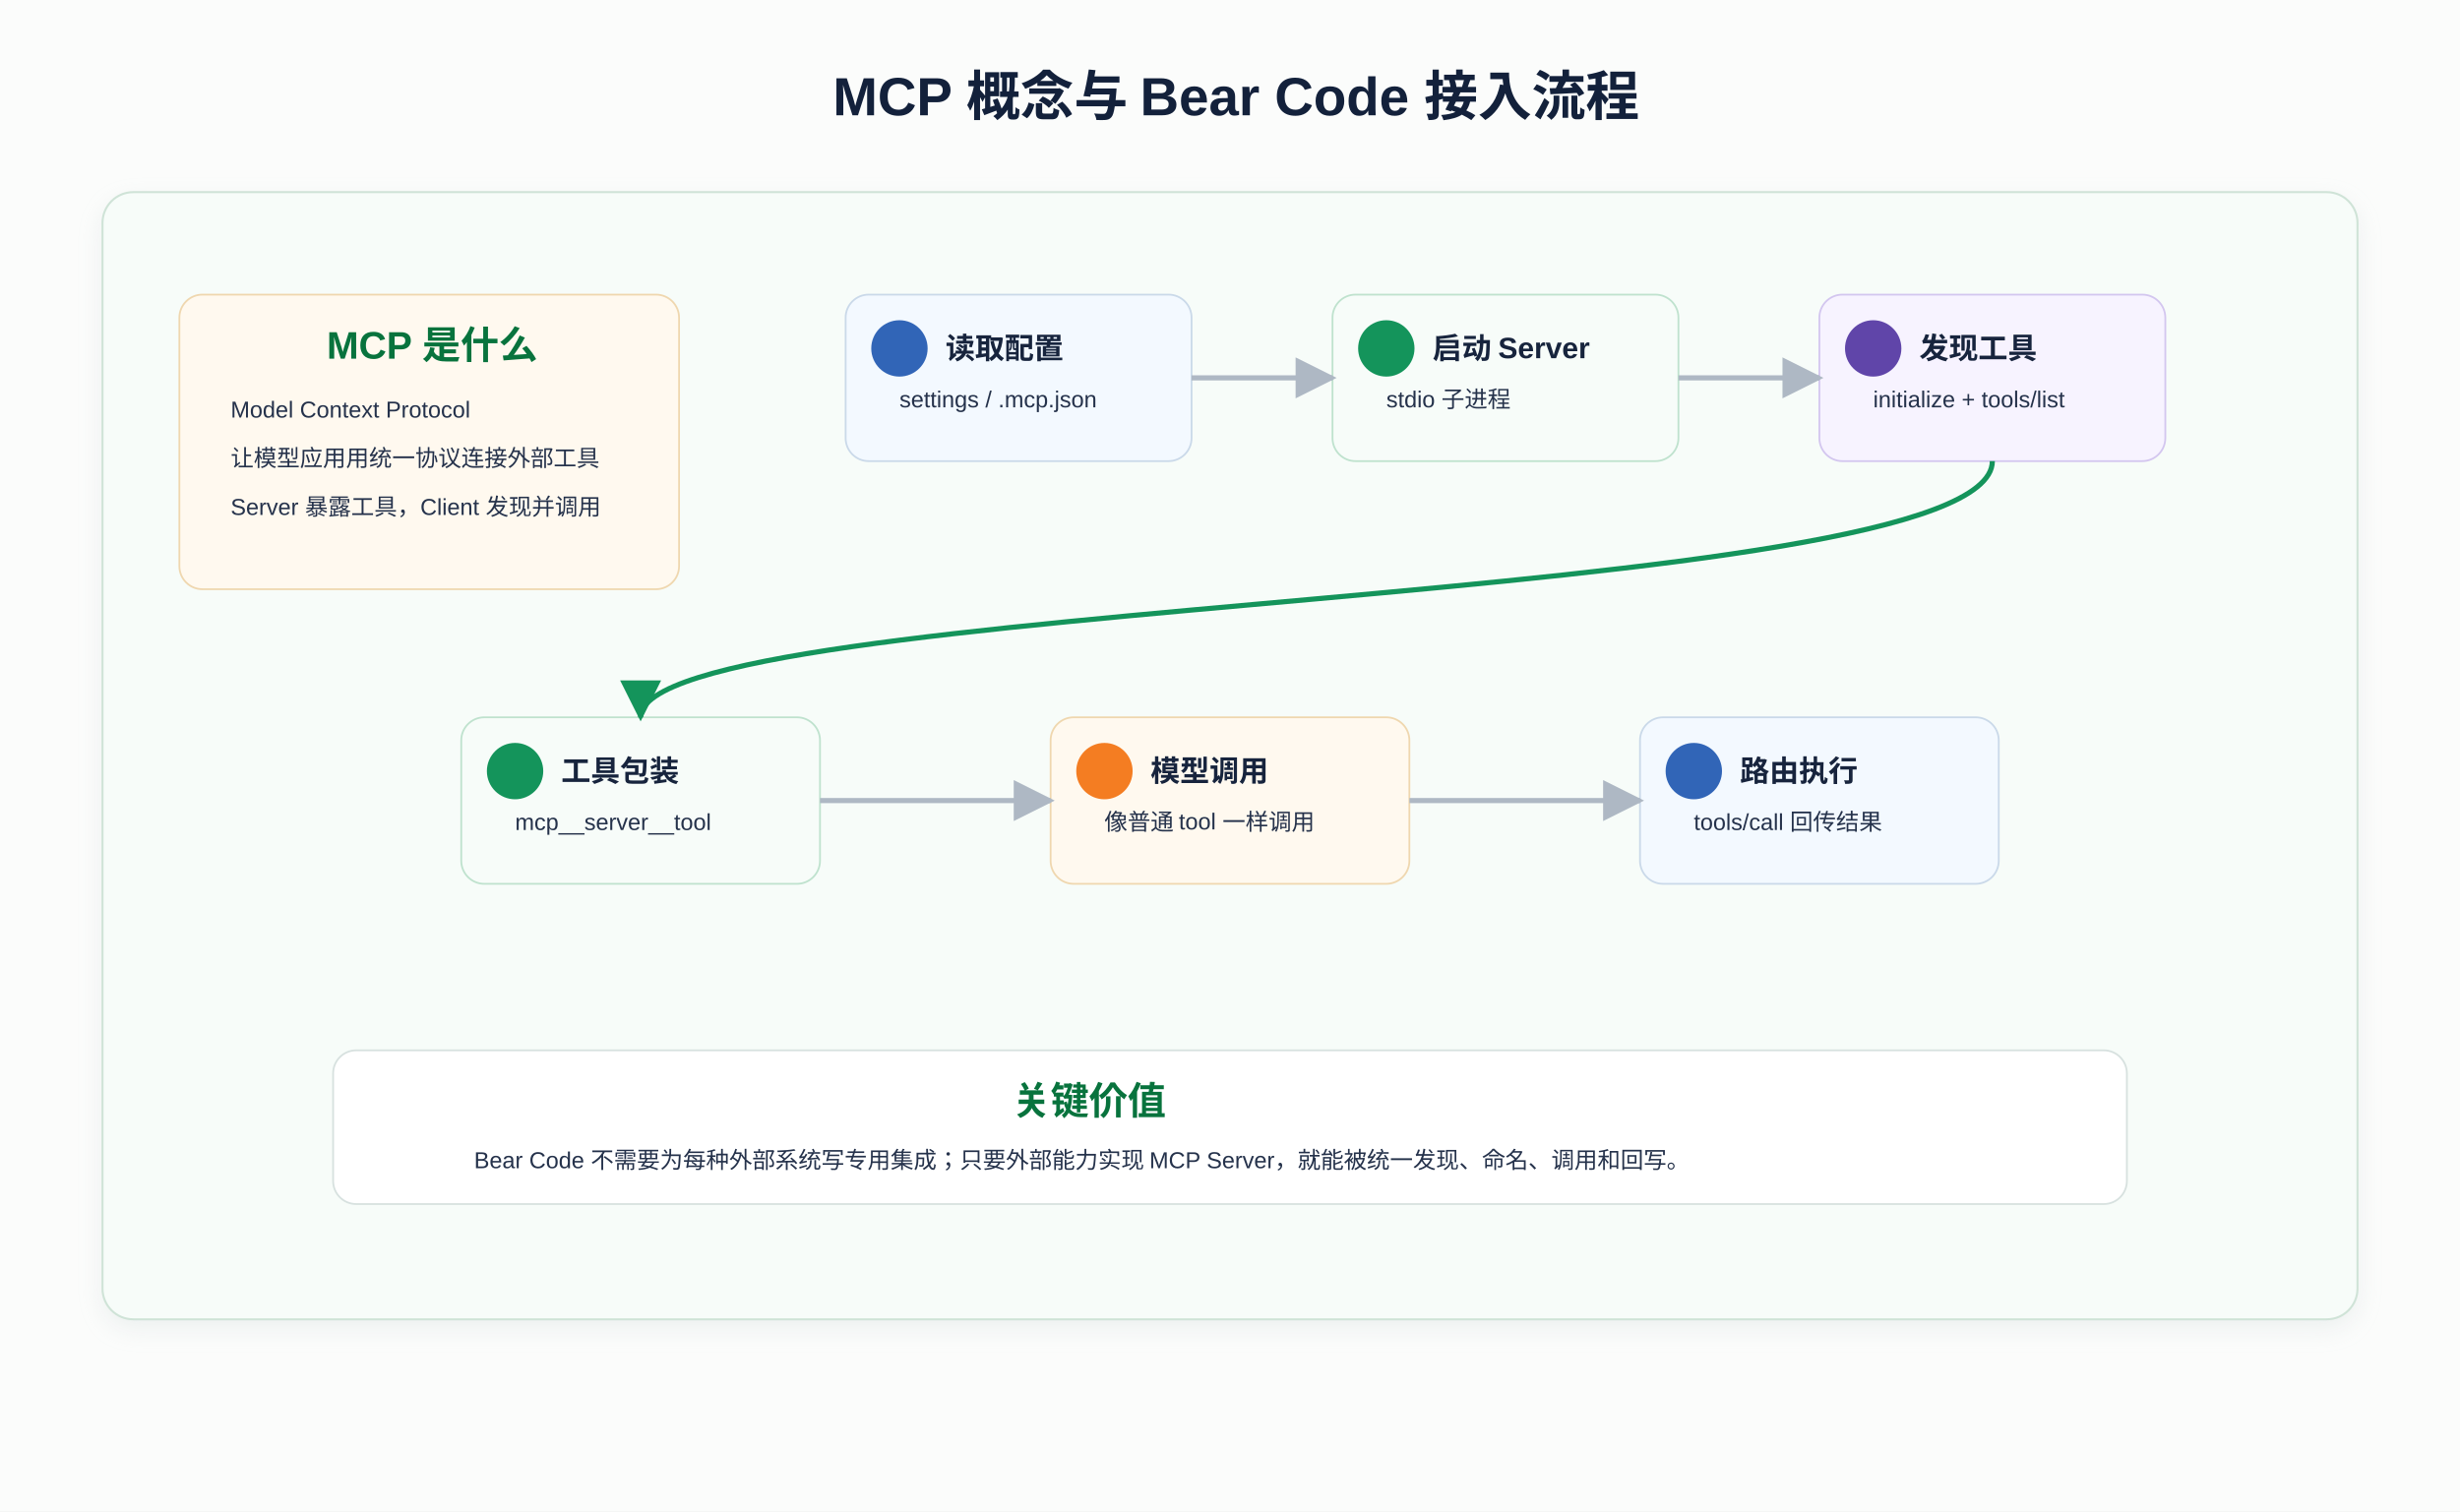
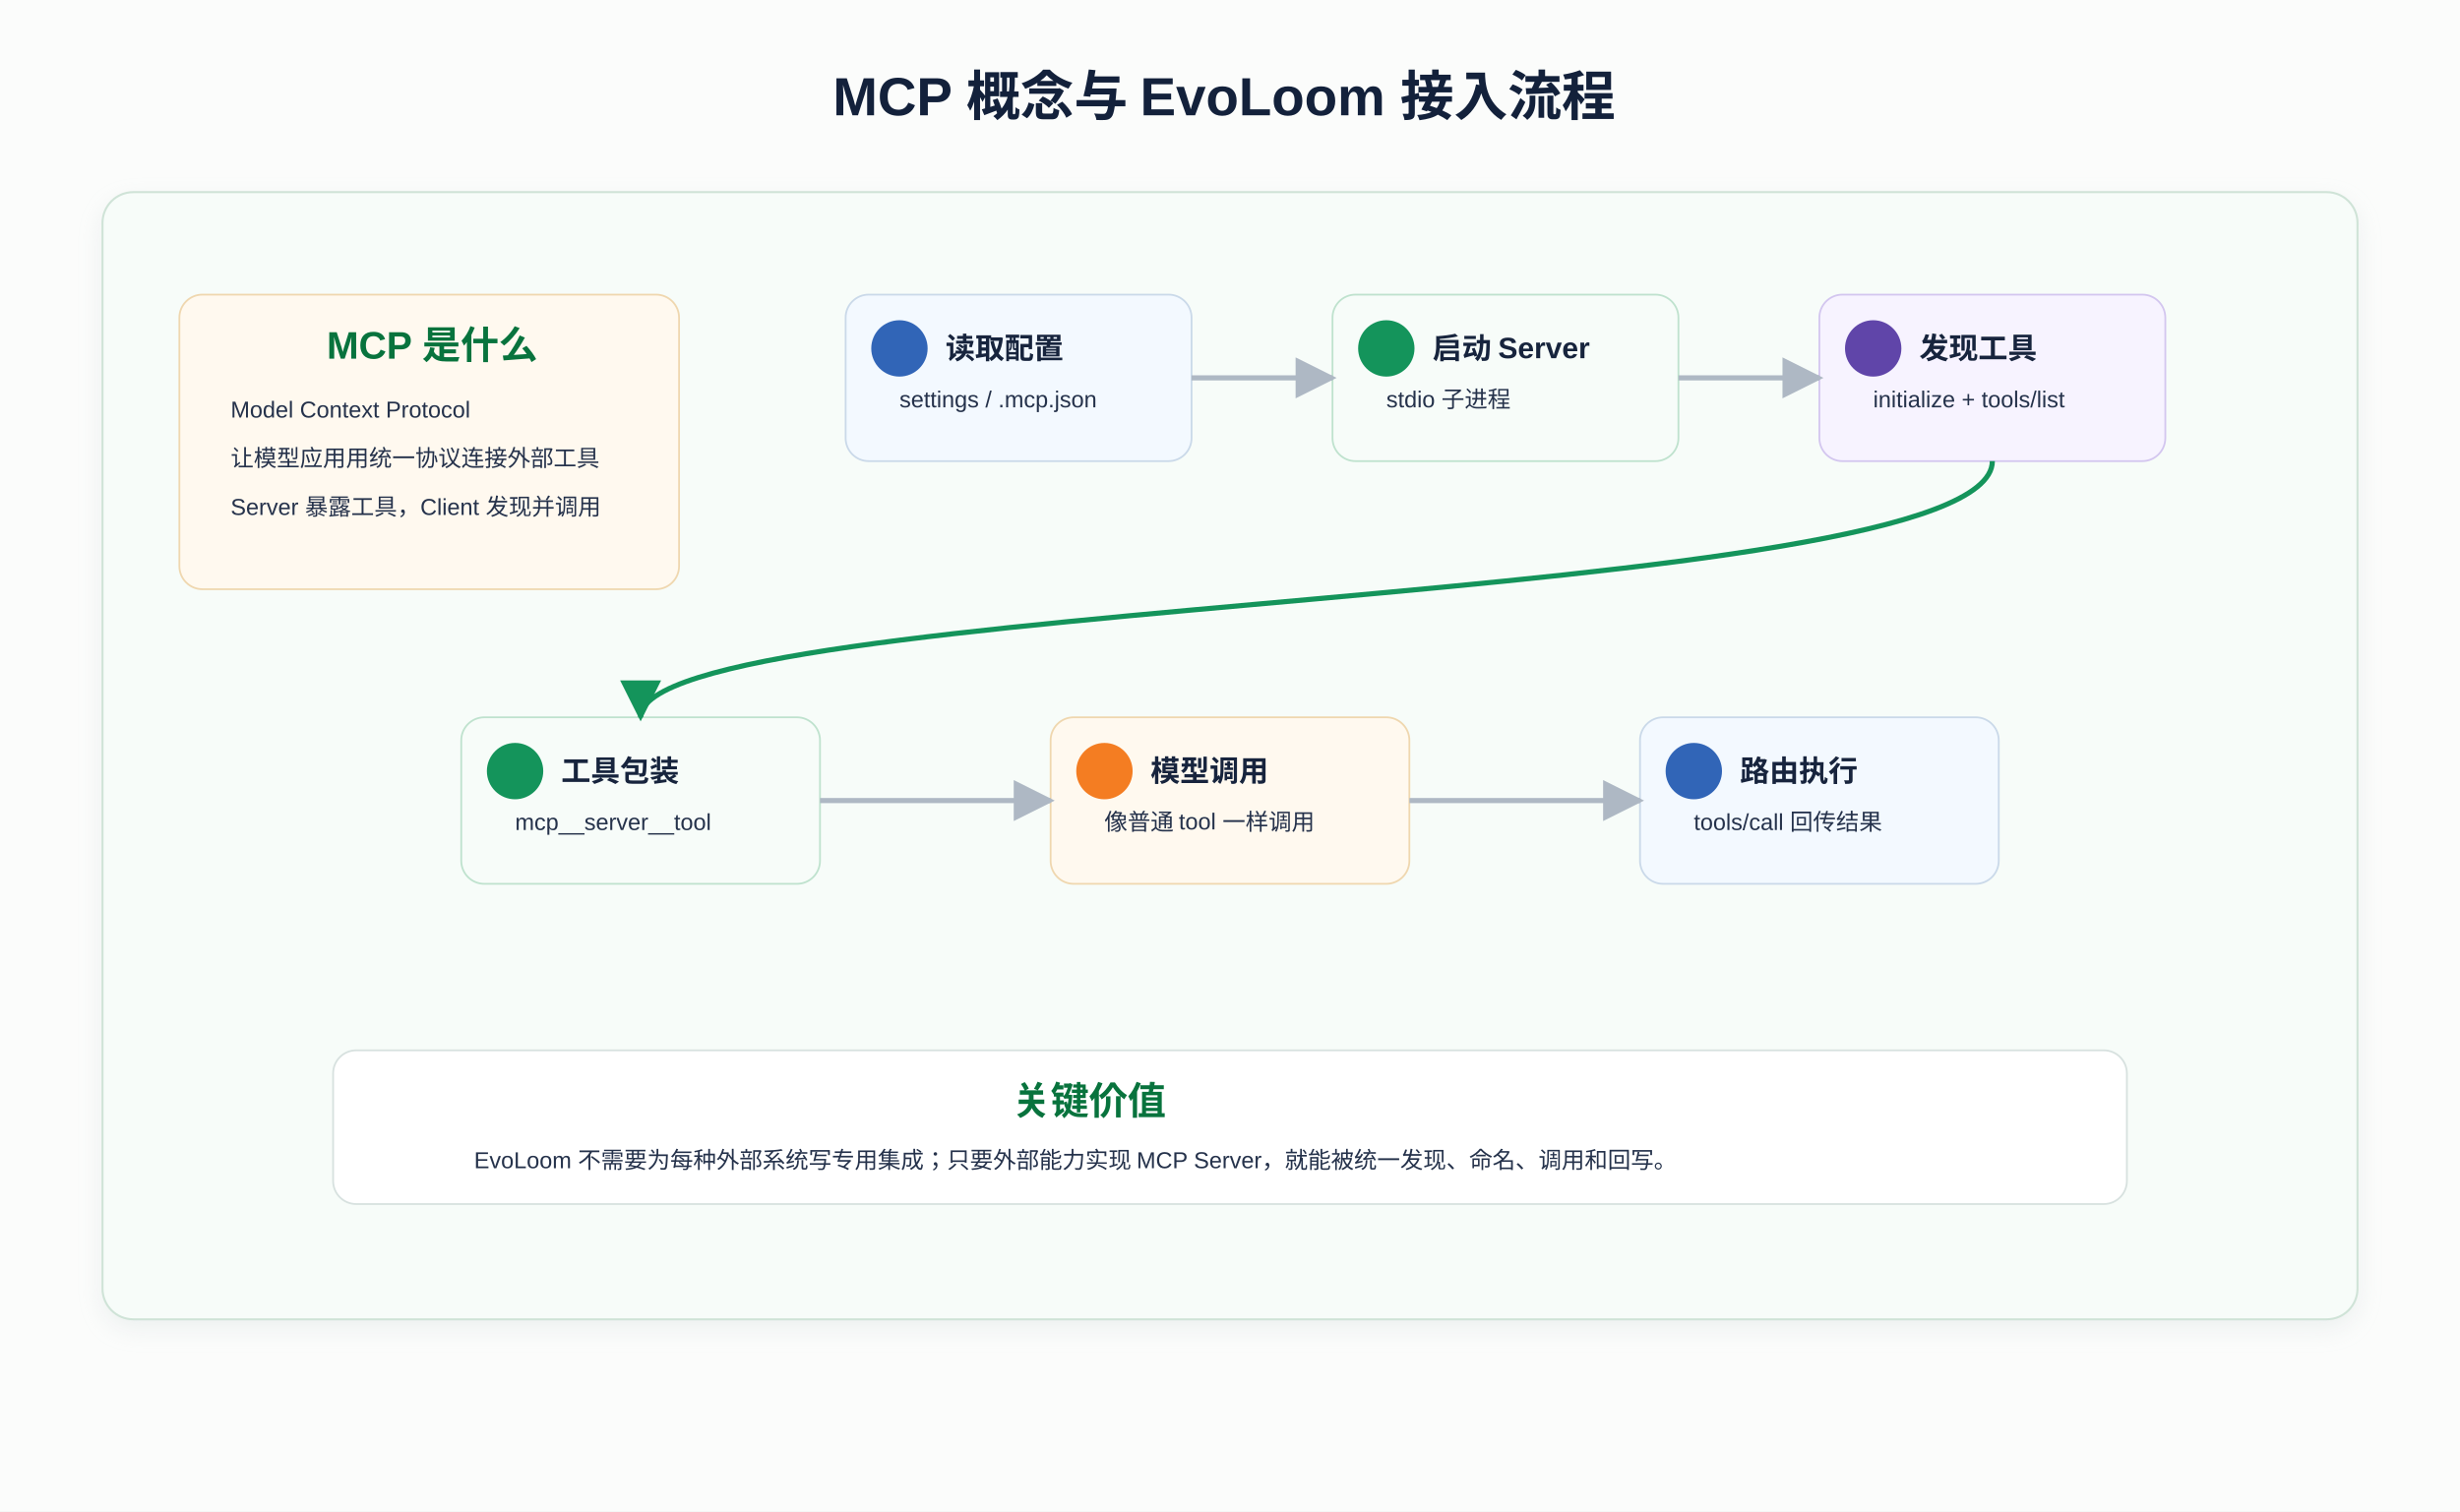
<svg xmlns="http://www.w3.org/2000/svg" width="1920" height="1180" viewBox="0 0 1920 1180">
  <defs>
    <style>
      .bg{fill:#fbfcfb}.panel{fill:#f7fcf9;stroke:#cfe3d7;stroke-width:1.6}.card{fill:#fff;stroke:#d7e1df;stroke-width:1.4}.greenCard{fill:#f7fcf9;stroke:#bfe2ce}.blueCard{fill:#f3f9ff;stroke:#cad9e9}.orangeCard{fill:#fff9ef;stroke:#efd7af}.purpleCard{fill:#f7f3ff;stroke:#d3c6ef}.title{font:800 42px "PingFang SC","Microsoft YaHei",Arial;fill:#13213b}.section{font:800 30px "PingFang SC","Microsoft YaHei",Arial;fill:#08733d}.label{font:800 23px "PingFang SC","Microsoft YaHei",Arial;fill:#17243d}.small{font:500 18px "PingFang SC","Microsoft YaHei",Arial;fill:#25324b}.muted{font:500 16px "PingFang SC","Microsoft YaHei",Arial;fill:#657284}.line{stroke:#aeb8c4;stroke-width:4;fill:none;marker-end:url(#arrow)}.gline{stroke:#14945b;stroke-width:4;fill:none;marker-end:url(#garrow)}.blue{fill:#3165b7}.green{fill:#14945b}.orange{fill:#f47d22}.purple{fill:#6045a9}.shadow{filter:url(#shadow)}
    </style>
    <filter id="shadow" x="-20%" y="-20%" width="140%" height="140%">
      <feDropShadow dx="0" dy="7" stdDeviation="9" flood-color="#d8e1df" flood-opacity=".42" />
    </filter>
    <marker id="arrow" viewBox="0 0 10 10" refX="9" refY="5" markerWidth="8" markerHeight="8" orient="auto">
      <path d="M0 0L10 5L0 10z" fill="#aeb8c4" />
    </marker>
    <marker id="garrow" viewBox="0 0 10 10" refX="9" refY="5" markerWidth="8" markerHeight="8" orient="auto">
      <path d="M0 0L10 5L0 10z" fill="#14945b" />
    </marker>
  </defs>
  <rect class="bg" width="1920" height="1180" />
-   <text class="title" x="650" y="90">MCP 概念与 Bear Code 接入流程</text>
+   <text class="title" x="650" y="90">MCP 概念与 EvoLoom 接入流程</text>
  <rect class="panel shadow" x="80" y="150" width="1760" height="880" rx="24" />
  <rect class="card orangeCard" x="140" y="230" width="390" height="230" rx="18" />
  <text class="section" x="255" y="280">MCP 是什么</text>
  <text class="small" x="180" y="326">Model Context Protocol</text>
  <text class="small" x="180" y="364">让模型应用用统一协议连接外部工具</text>
  <text class="small" x="180" y="402">Server 暴露工具，Client 发现并调用</text>
  <g transform="translate(660,230)">
    <rect class="card blueCard" width="270" height="130" rx="18" />
    <circle class="blue" cx="42" cy="42" r="22" />
    <text class="label" x="78" y="50">读取配置</text>
    <text class="small" x="42" y="88">settings / .mcp.json</text>
  </g>
  <g transform="translate(1040,230)">
    <rect class="card greenCard" width="270" height="130" rx="18" />
    <circle class="green" cx="42" cy="42" r="22" />
    <text class="label" x="78" y="50">启动 Server</text>
    <text class="small" x="42" y="88">stdio 子进程</text>
  </g>
  <g transform="translate(1420,230)">
    <rect class="card purpleCard" width="270" height="130" rx="18" />
    <circle class="purple" cx="42" cy="42" r="22" />
    <text class="label" x="78" y="50">发现工具</text>
    <text class="small" x="42" y="88">initialize + tools/list</text>
  </g>
  <path class="line" d="M930 295H1040" />
  <path class="line" d="M1310 295H1420" />
  <g transform="translate(360,560)">
    <rect class="card greenCard" width="280" height="130" rx="18" />
    <circle class="green" cx="42" cy="42" r="22" />
    <text class="label" x="78" y="50">工具包装</text>
    <text class="small" x="42" y="88">mcp__server__tool</text>
  </g>
  <g transform="translate(820,560)">
    <rect class="card orangeCard" width="280" height="130" rx="18" />
    <circle class="orange" cx="42" cy="42" r="22" />
    <text class="label" x="78" y="50">模型调用</text>
    <text class="small" x="42" y="88">像普通 tool 一样调用</text>
  </g>
  <g transform="translate(1280,560)">
    <rect class="card blueCard" width="280" height="130" rx="18" />
    <circle class="blue" cx="42" cy="42" r="22" />
    <text class="label" x="78" y="50">路由执行</text>
    <text class="small" x="42" y="88">tools/call 回传结果</text>
  </g>
  <path class="gline" d="M1555 360C1555 475 500 465 500 560" />
  <path class="line" d="M640 625H820" />
  <path class="line" d="M1100 625H1280" />
  <rect class="card" x="260" y="820" width="1400" height="120" rx="18" />
  <text class="section" x="790" y="870">关键价值</text>
-   <text class="small" x="370" y="912">Bear Code 不需要为每种外部系统写专用集成；只要外部能力实现 MCP Server，就能被统一发现、命名、调用和回写。</text>
+   <text class="small" x="370" y="912">EvoLoom 不需要为每种外部系统写专用集成；只要外部能力实现 MCP Server，就能被统一发现、命名、调用和回写。</text>
</svg>
